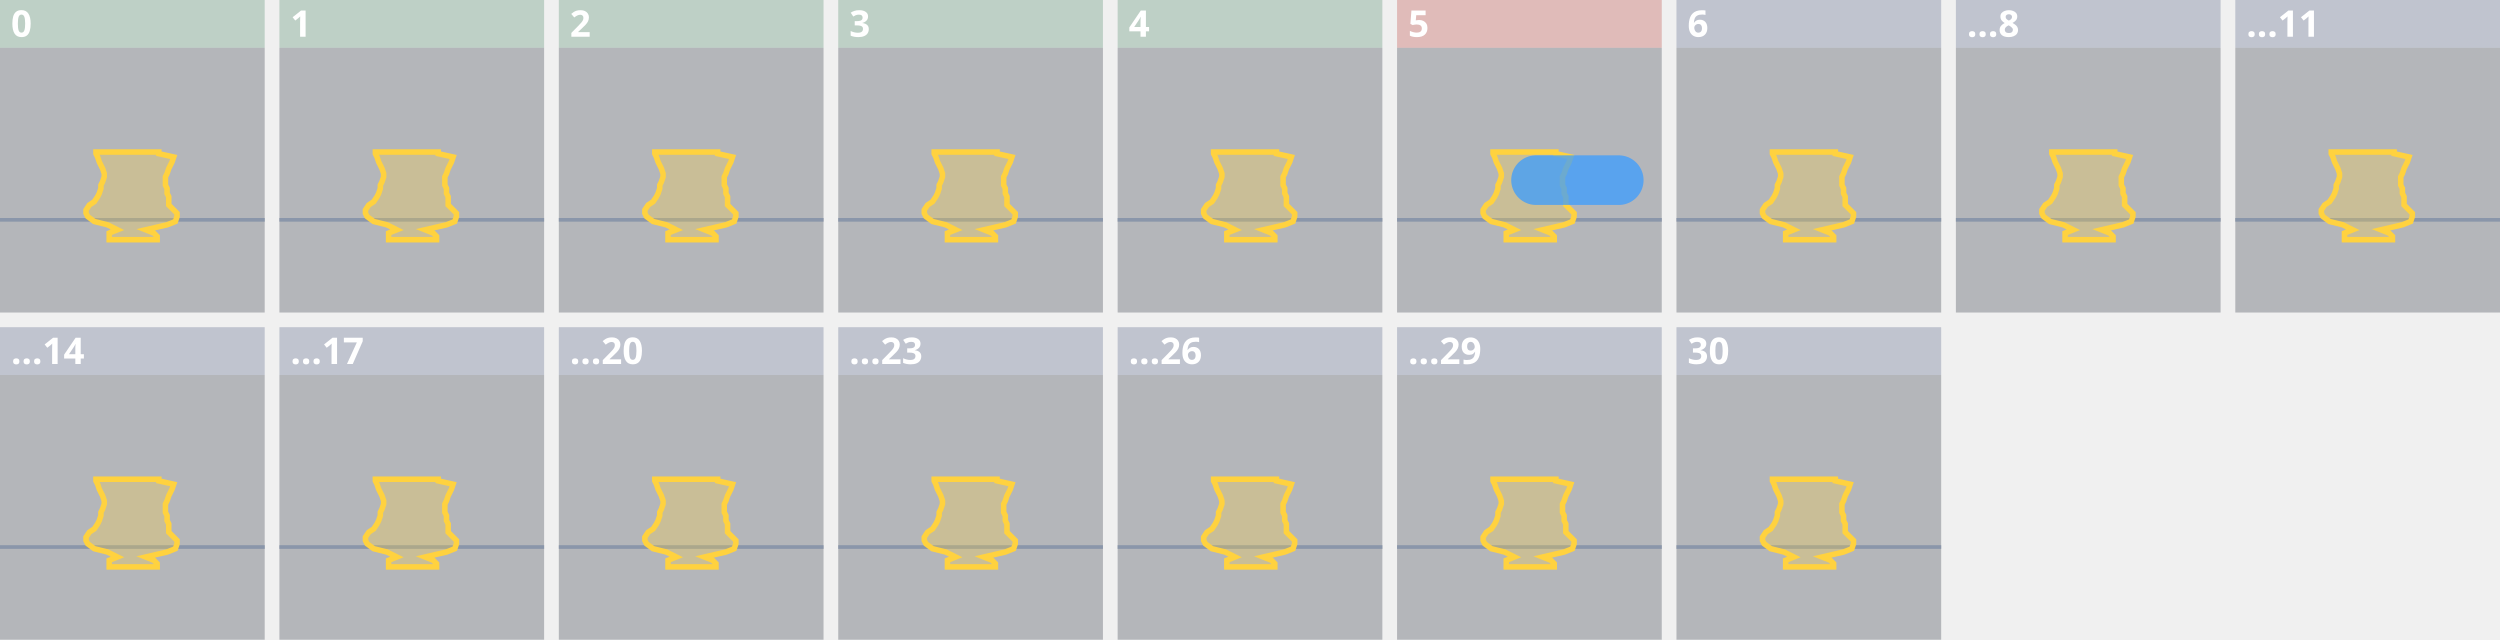
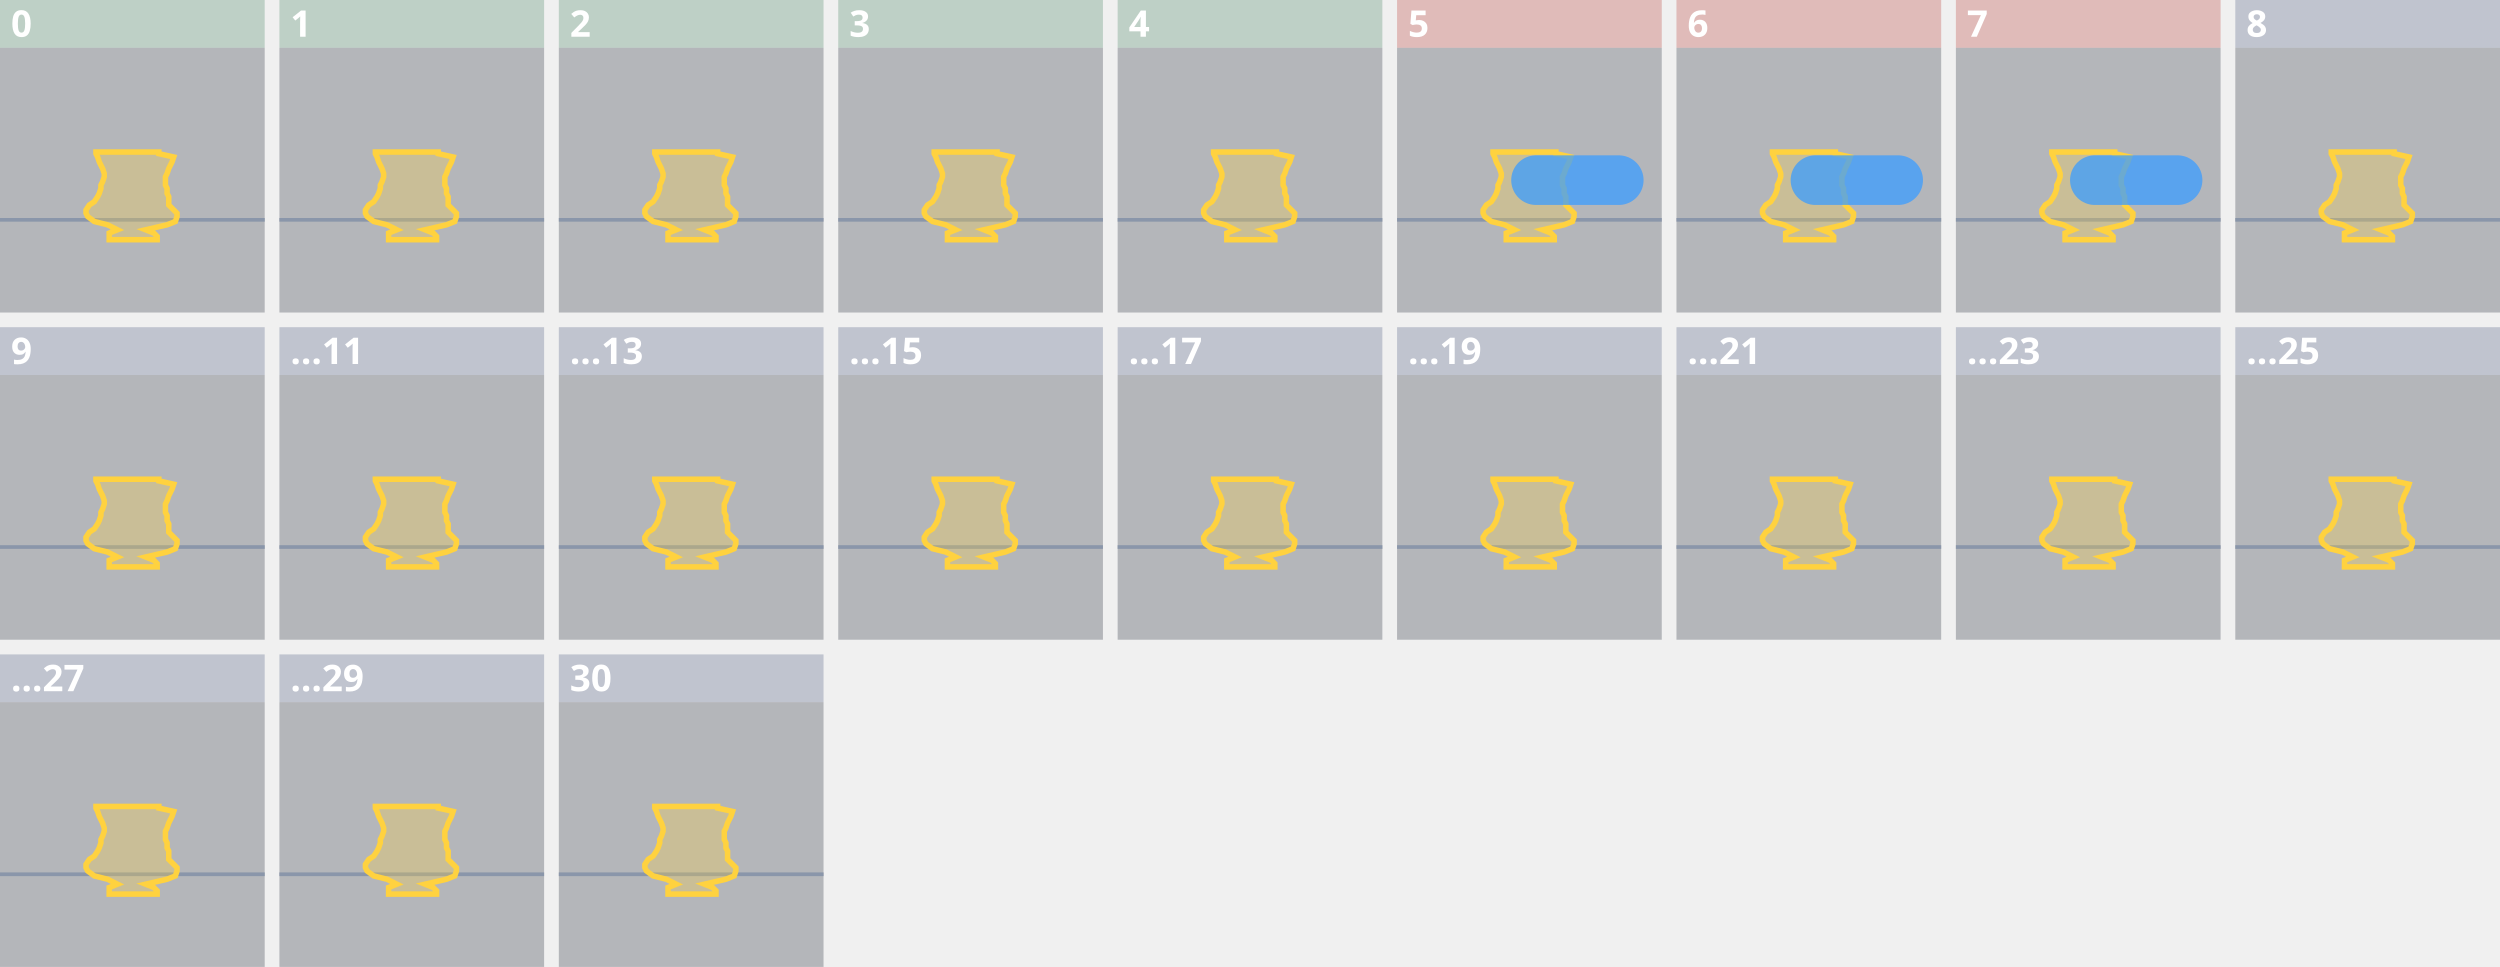
- <svg xmlns="http://www.w3.org/2000/svg" viewBox="0 0 680 174" width="680" height="174">
+ <svg xmlns="http://www.w3.org/2000/svg" viewBox="0 0 680 263" width="680" height="263">
  <style>text{font:bold 10px sans-serif;fill:#ffffff}.k{fill:#1b2230}.g{stroke:#8a96aa;stroke-width:2.22}use{stroke-width:3.33;fill-opacity:.28}.u{stroke:#ffd23f;fill:#ffd23f}.v{stroke:#4ade80;fill:#4ade80;fill-opacity:.6}.a{stroke:#e879f9;fill:#e879f9}.o{stroke:#22d3ee;fill:#22d3ee;fill-opacity:.5}.H{color:#ff4d3d;fill:#ff4d3d;opacity:.7}.G{color:#3b9cff;fill:#3b9cff;opacity:.75}.S{color:#ffa630;fill:#ffa630;opacity:.75}.T{color:#ffa630;fill:none;stroke:#ffa630;stroke-width:4.44;stroke-dasharray:8.9}.P{color:#c49bff;fill:none;stroke:#c49bff;stroke-width:2.22;stroke-dasharray:6.7}</style>
  <defs>
    <path id="b0" d="M-22 -17L16 -17L16 -16L25 -14L24 -11L23 -9L22 -7L21 -4L20 -2L20 1L20 3L21 5L21 8L22 10L22 13L22 15L25 18L27 20L27 22L26 25L21 27L8 30L13 32L15 34L15 36L-14 36L-14 34L-14 32L-9 30L-15 27L-23 25L-27 22L-28 20L-28 18L-26 15L-23 13L-21 10L-20 8L-19 5L-19 3L-18 1L-17 -2L-17 -4L-18 -7L-19 -9L-20 -11L-21 -14L-22 -16Z" />
    <rect id="K" x="-80" y="-80" width="160" height="160" class="k" />
    <rect id="Ls" width="72" height="13" fill="#3f7d5a" />
    <rect id="La" width="72" height="13" fill="#b8332b" />
    <rect id="Le" width="72" height="13" fill="#46557a" />
  </defs>
  <use href="#Ls" x="0" y="0" />
  <text x="3" y="10">0</text>
  <svg x="0" y="13" width="72" height="72" viewBox="-80 -80 160 160">
    <use href="#K" />
    <line x1="-80" y1="24" x2="80" y2="24" class="g" />
    <use href="#b0" class="u" />
  </svg>
  <use href="#Ls" x="76" y="0" />
  <text x="79" y="10">1</text>
  <svg x="76" y="13" width="72" height="72" viewBox="-80 -80 160 160">
    <use href="#K" />
    <line x1="-80" y1="24" x2="80" y2="24" class="g" />
    <use href="#b0" class="u" />
  </svg>
  <use href="#Ls" x="152" y="0" />
  <text x="155" y="10">2</text>
  <svg x="152" y="13" width="72" height="72" viewBox="-80 -80 160 160">
    <use href="#K" />
    <line x1="-80" y1="24" x2="80" y2="24" class="g" />
    <use href="#b0" class="u" />
  </svg>
  <use href="#Ls" x="228" y="0" />
  <text x="231" y="10">3</text>
  <svg x="228" y="13" width="72" height="72" viewBox="-80 -80 160 160">
    <use href="#K" />
    <line x1="-80" y1="24" x2="80" y2="24" class="g" />
    <use href="#b0" class="u" />
  </svg>
  <use href="#Ls" x="304" y="0" />
  <text x="307" y="10">4</text>
  <svg x="304" y="13" width="72" height="72" viewBox="-80 -80 160 160">
    <use href="#K" />
    <line x1="-80" y1="24" x2="80" y2="24" class="g" />
    <use href="#b0" class="u" />
  </svg>
  <use href="#La" x="380" y="0" />
  <text x="383" y="10">5</text>
  <svg x="380" y="13" width="72" height="72" viewBox="-80 -80 160 160">
    <use href="#K" />
    <line x1="-80" y1="24" x2="80" y2="24" class="g" />
    <use href="#b0" class="u" />
    <g class="G">
      <line x1="4" y1="0" x2="54" y2="0" stroke="currentColor" stroke-width="30" stroke-linecap="round" />
    </g>
  </svg>
-   <use href="#Le" x="456" y="0" />
+   <use href="#La" x="456" y="0" />
  <text x="459" y="10">6</text>
  <svg x="456" y="13" width="72" height="72" viewBox="-80 -80 160 160">
    <use href="#K" />
    <line x1="-80" y1="24" x2="80" y2="24" class="g" />
    <use href="#b0" class="u" />
+     <g class="G">
+       <line x1="4" y1="0" x2="54" y2="0" stroke="currentColor" stroke-width="30" stroke-linecap="round" />
+     </g>
  </svg>
-   <use href="#Le" x="532" y="0" />
-   <text x="535" y="10">…8</text>
+   <use href="#La" x="532" y="0" />
+   <text x="535" y="10">7</text>
  <svg x="532" y="13" width="72" height="72" viewBox="-80 -80 160 160">
    <use href="#K" />
    <line x1="-80" y1="24" x2="80" y2="24" class="g" />
    <use href="#b0" class="u" />
+     <g class="G">
+       <line x1="4" y1="0" x2="54" y2="0" stroke="currentColor" stroke-width="30" stroke-linecap="round" />
+     </g>
  </svg>
  <use href="#Le" x="608" y="0" />
-   <text x="611" y="10">…11</text>
+   <text x="611" y="10">8</text>
  <svg x="608" y="13" width="72" height="72" viewBox="-80 -80 160 160">
    <use href="#K" />
    <line x1="-80" y1="24" x2="80" y2="24" class="g" />
    <use href="#b0" class="u" />
  </svg>
  <use href="#Le" x="0" y="89" />
-   <text x="3" y="99">…14</text>
+   <text x="3" y="99">9</text>
  <svg x="0" y="102" width="72" height="72" viewBox="-80 -80 160 160">
    <use href="#K" />
    <line x1="-80" y1="24" x2="80" y2="24" class="g" />
    <use href="#b0" class="u" />
  </svg>
  <use href="#Le" x="76" y="89" />
-   <text x="79" y="99">…17</text>
+   <text x="79" y="99">…11</text>
  <svg x="76" y="102" width="72" height="72" viewBox="-80 -80 160 160">
    <use href="#K" />
    <line x1="-80" y1="24" x2="80" y2="24" class="g" />
    <use href="#b0" class="u" />
  </svg>
  <use href="#Le" x="152" y="89" />
-   <text x="155" y="99">…20</text>
+   <text x="155" y="99">…13</text>
  <svg x="152" y="102" width="72" height="72" viewBox="-80 -80 160 160">
    <use href="#K" />
    <line x1="-80" y1="24" x2="80" y2="24" class="g" />
    <use href="#b0" class="u" />
  </svg>
  <use href="#Le" x="228" y="89" />
-   <text x="231" y="99">…23</text>
+   <text x="231" y="99">…15</text>
  <svg x="228" y="102" width="72" height="72" viewBox="-80 -80 160 160">
    <use href="#K" />
    <line x1="-80" y1="24" x2="80" y2="24" class="g" />
    <use href="#b0" class="u" />
  </svg>
  <use href="#Le" x="304" y="89" />
-   <text x="307" y="99">…26</text>
+   <text x="307" y="99">…17</text>
  <svg x="304" y="102" width="72" height="72" viewBox="-80 -80 160 160">
    <use href="#K" />
    <line x1="-80" y1="24" x2="80" y2="24" class="g" />
    <use href="#b0" class="u" />
  </svg>
  <use href="#Le" x="380" y="89" />
-   <text x="383" y="99">…29</text>
+   <text x="383" y="99">…19</text>
  <svg x="380" y="102" width="72" height="72" viewBox="-80 -80 160 160">
    <use href="#K" />
    <line x1="-80" y1="24" x2="80" y2="24" class="g" />
    <use href="#b0" class="u" />
  </svg>
  <use href="#Le" x="456" y="89" />
-   <text x="459" y="99">30</text>
+   <text x="459" y="99">…21</text>
  <svg x="456" y="102" width="72" height="72" viewBox="-80 -80 160 160">
    <use href="#K" />
    <line x1="-80" y1="24" x2="80" y2="24" class="g" />
    <use href="#b0" class="u" />
  </svg>
+   <use href="#Le" x="532" y="89" />
+   <text x="535" y="99">…23</text>
+   <svg x="532" y="102" width="72" height="72" viewBox="-80 -80 160 160">
+     <use href="#K" />
+     <line x1="-80" y1="24" x2="80" y2="24" class="g" />
+     <use href="#b0" class="u" />
+   </svg>
+   <use href="#Le" x="608" y="89" />
+   <text x="611" y="99">…25</text>
+   <svg x="608" y="102" width="72" height="72" viewBox="-80 -80 160 160">
+     <use href="#K" />
+     <line x1="-80" y1="24" x2="80" y2="24" class="g" />
+     <use href="#b0" class="u" />
+   </svg>
+   <use href="#Le" x="0" y="178" />
+   <text x="3" y="188">…27</text>
+   <svg x="0" y="191" width="72" height="72" viewBox="-80 -80 160 160">
+     <use href="#K" />
+     <line x1="-80" y1="24" x2="80" y2="24" class="g" />
+     <use href="#b0" class="u" />
+   </svg>
+   <use href="#Le" x="76" y="178" />
+   <text x="79" y="188">…29</text>
+   <svg x="76" y="191" width="72" height="72" viewBox="-80 -80 160 160">
+     <use href="#K" />
+     <line x1="-80" y1="24" x2="80" y2="24" class="g" />
+     <use href="#b0" class="u" />
+   </svg>
+   <use href="#Le" x="152" y="178" />
+   <text x="155" y="188">30</text>
+   <svg x="152" y="191" width="72" height="72" viewBox="-80 -80 160 160">
+     <use href="#K" />
+     <line x1="-80" y1="24" x2="80" y2="24" class="g" />
+     <use href="#b0" class="u" />
+   </svg>
</svg>
